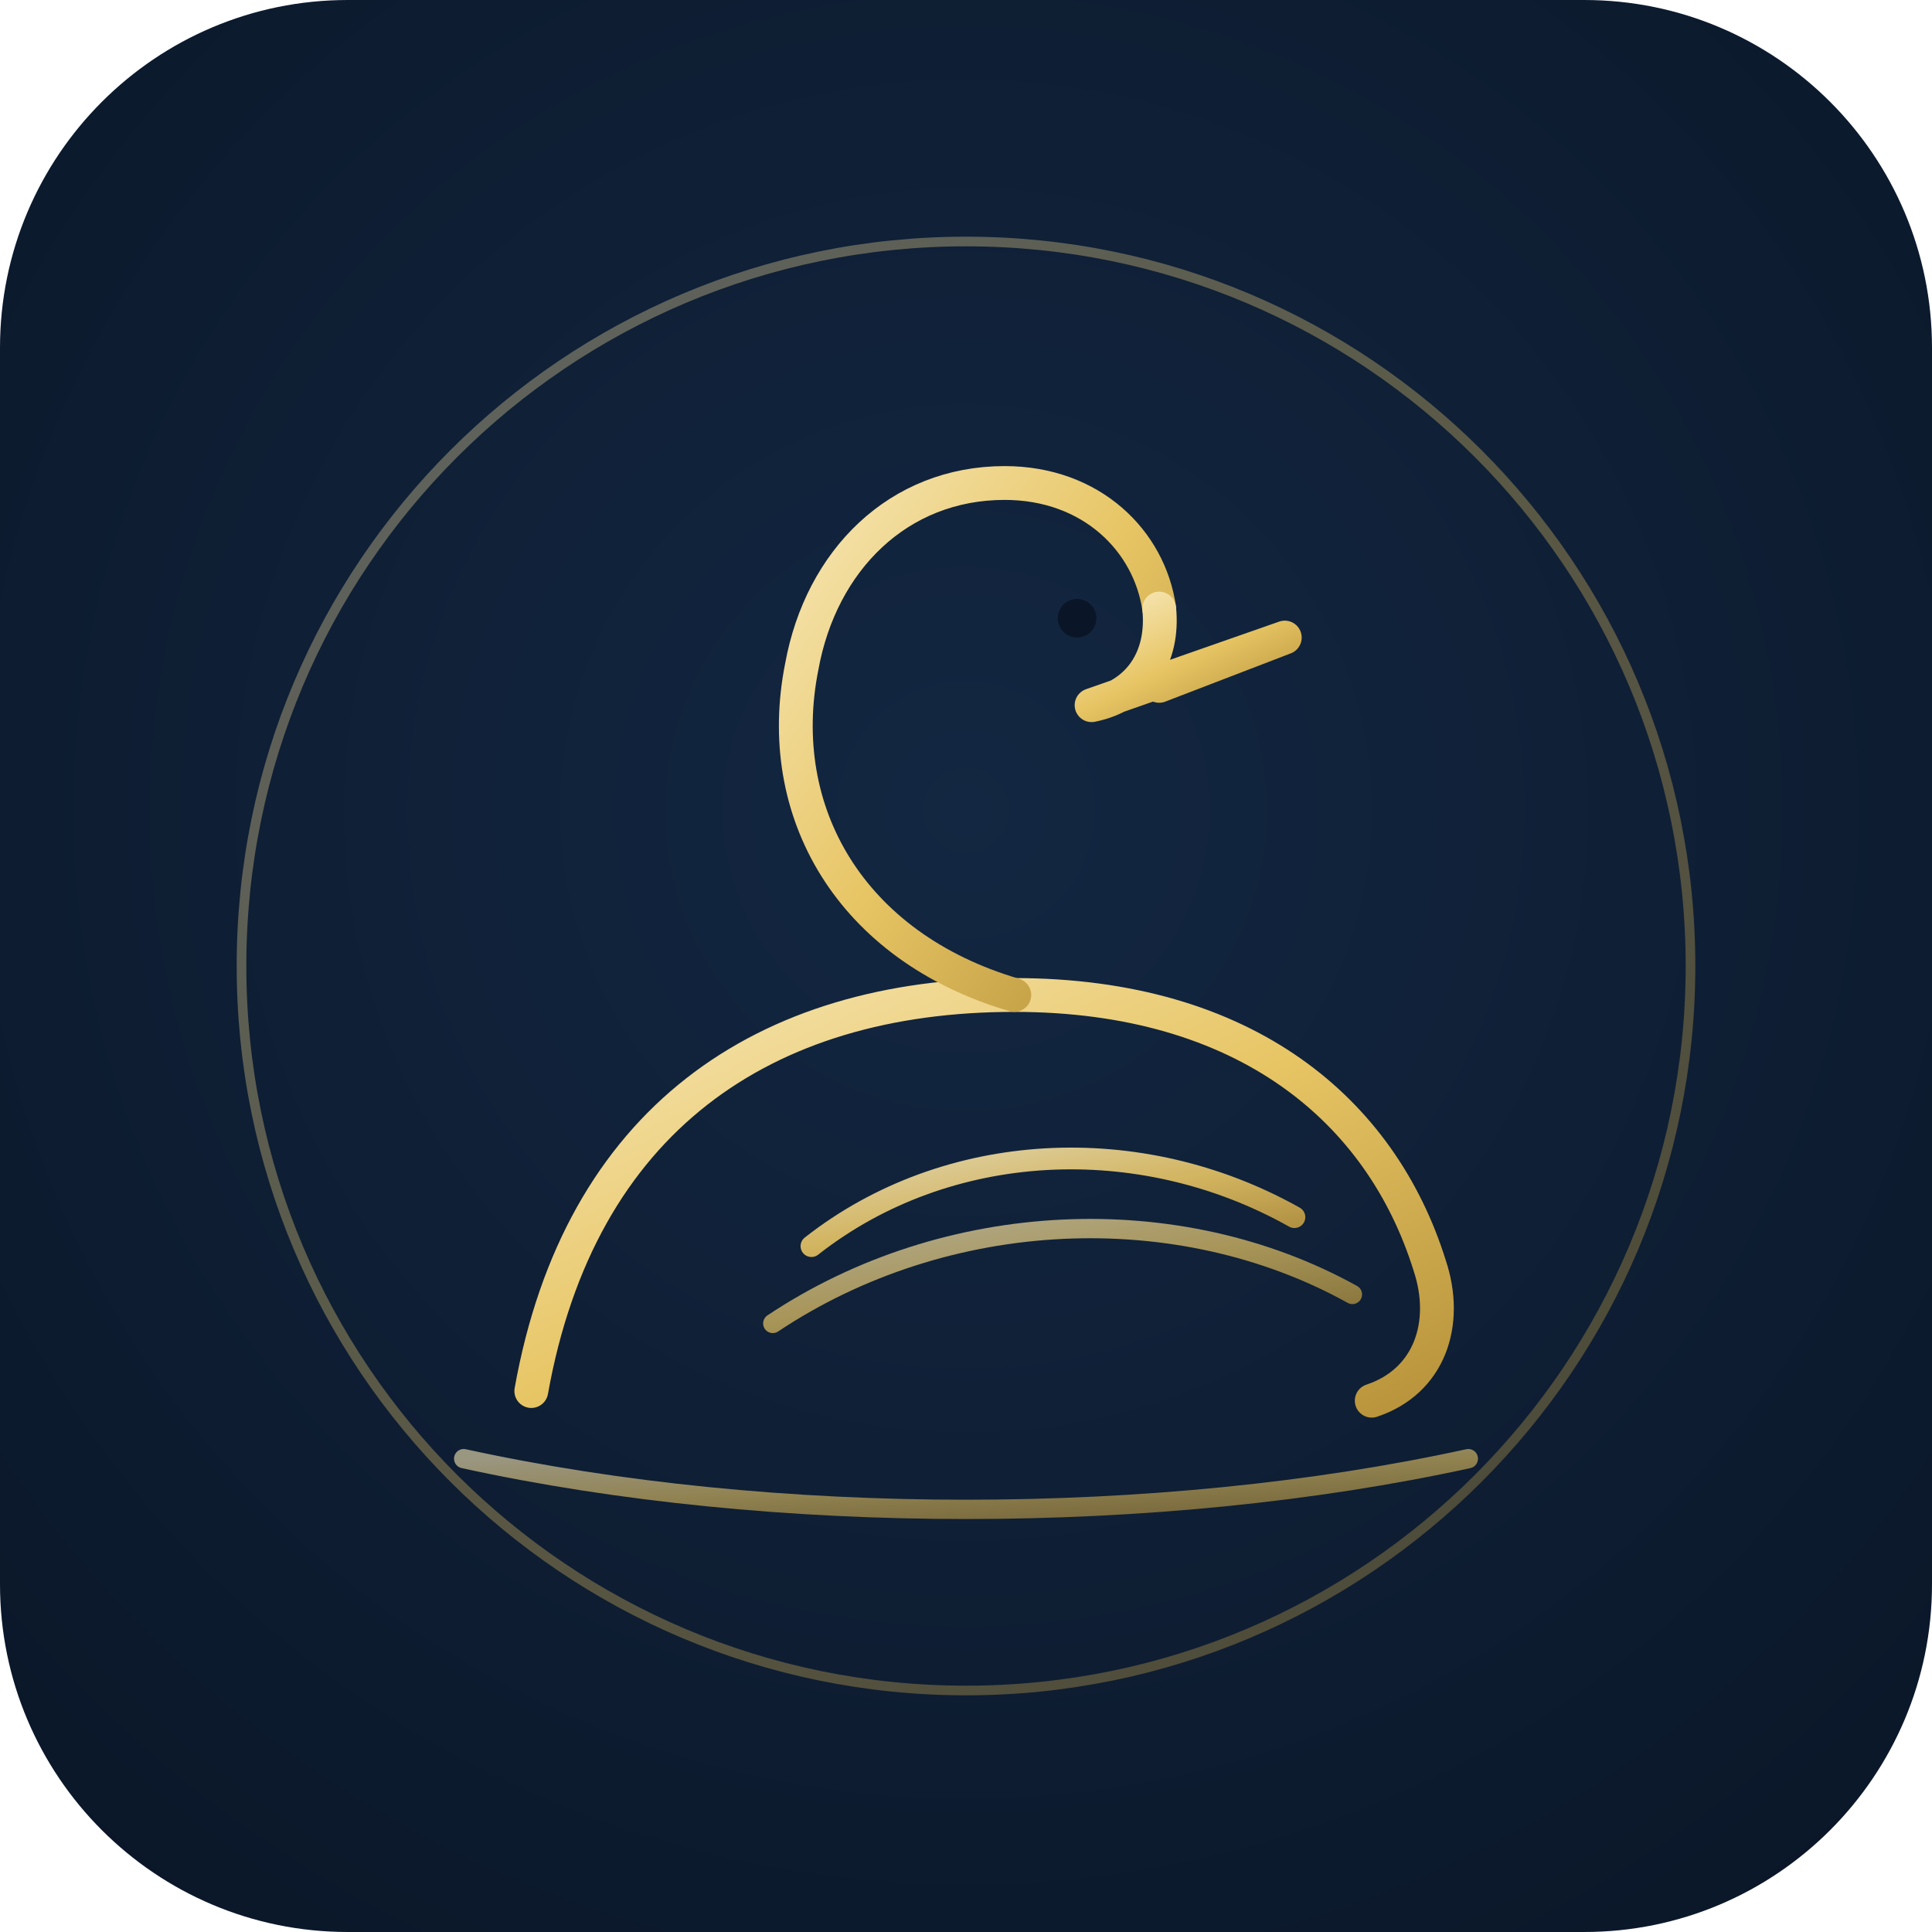
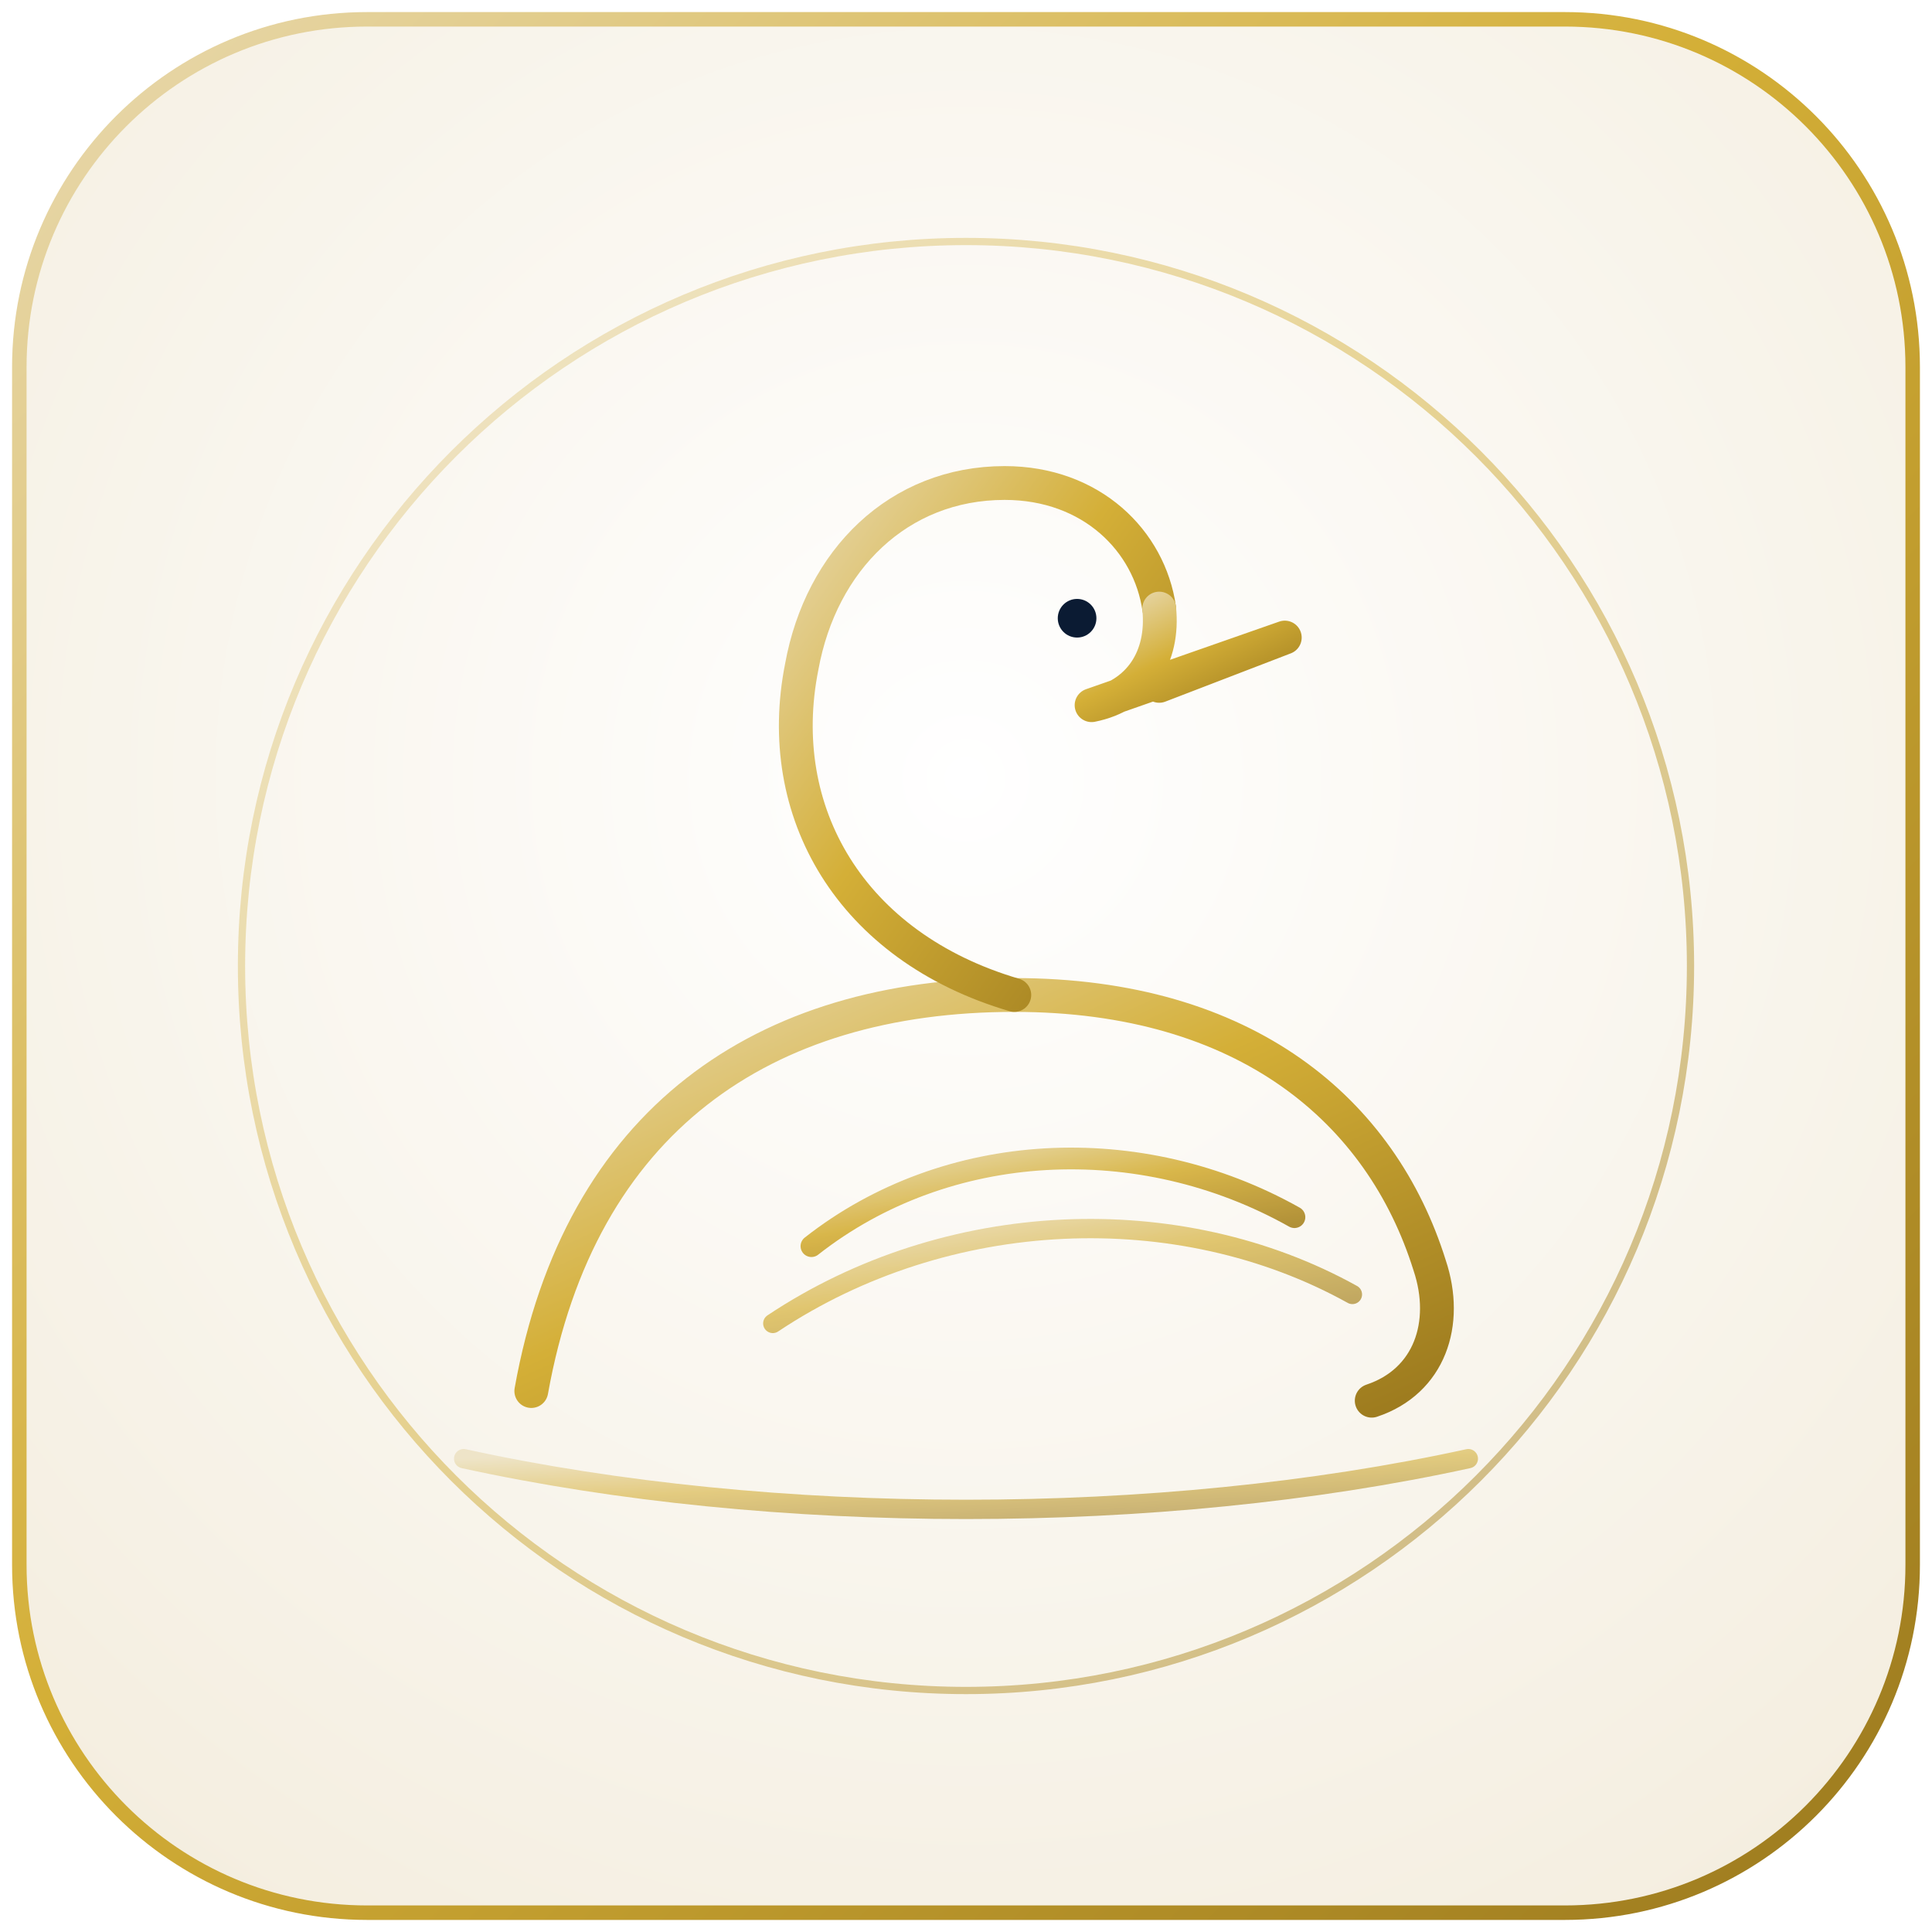
<svg xmlns="http://www.w3.org/2000/svg" viewBox="0 0 400 400" width="400" height="400" role="img" aria-label="Swanwright">
  <defs>
    <linearGradient id="gold" x1="0" y1="0" x2="1" y2="1">
-       <stop offset="0" stop-color="#F7E7B6" />
-       <stop offset="0.5" stop-color="#E7C564" />
-       <stop offset="1" stop-color="#B8933B" />
+       <stop offset="0" stop-color="#E8D9B0" />
+       <stop offset="0.45" stop-color="#D4AF37" />
+       <stop offset="1" stop-color="#9C7A1E" />
    </linearGradient>
-     <radialGradient id="bg" cx="0.5" cy="0.42" r="0.75">
-       <stop offset="0" stop-color="#132742" />
-       <stop offset="1" stop-color="#0A1627" />
+     <radialGradient id="bg" cx="0.5" cy="0.4" r="0.8">
+       <stop offset="0" stop-color="#FFFFFF" />
+       <stop offset="1" stop-color="#F3ECDC" />
    </radialGradient>
  </defs>
-   <rect width="400" height="400" rx="72" fill="url(#bg)" />
-   <circle cx="200" cy="200" r="150" fill="none" stroke="url(#gold)" stroke-width="2" opacity="0.35" />
+   <rect x="4" y="4" width="392" height="392" rx="72" fill="url(#bg)" stroke="url(#gold)" stroke-width="3" />
+   <circle cx="200" cy="200" r="150" fill="none" stroke="url(#gold)" stroke-width="1.5" opacity="0.5" />
  <g fill="none" stroke="url(#gold)" stroke-width="7" stroke-linecap="round" stroke-linejoin="round">
-     <path d="M110 288              C 120 232, 158 206, 210 206              C 258 206, 286 230, 296 262              C 300 274, 296 286, 284 290" />
-     <path d="M210 206              C 176 196, 160 168, 166 138              C 170 116, 186 100, 208 100              C 226 100, 238 112, 240 126" />
-     <path d="M240 126              C 241 136, 236 144, 226 146              L 266 132              L 240 142" />
+     <path d="M110 288 C 120 232, 158 206, 210 206 C 258 206, 286 230, 296 262 C 300 274, 296 286, 284 290" />
+     <path d="M210 206 C 176 196, 160 168, 166 138 C 170 116, 186 100, 208 100 C 226 100, 238 112, 240 126" />
+     <path d="M240 126 C 241 136, 236 144, 226 146 L 266 132 L 240 142" />
    <path d="M168 258 C 196 236, 236 234, 268 252" stroke-width="4.5" opacity="0.9" />
    <path d="M160 274 C 196 250, 244 248, 280 268" stroke-width="4" opacity="0.7" />
  </g>
-   <circle cx="223" cy="128" r="4" fill="#0A1627" />
+   <circle cx="223" cy="128" r="4" fill="#0B1B33" />
  <path d="M96 302 C 160 316, 240 316, 304 302" fill="none" stroke="url(#gold)" stroke-width="4" stroke-linecap="round" opacity="0.6" />
</svg>
